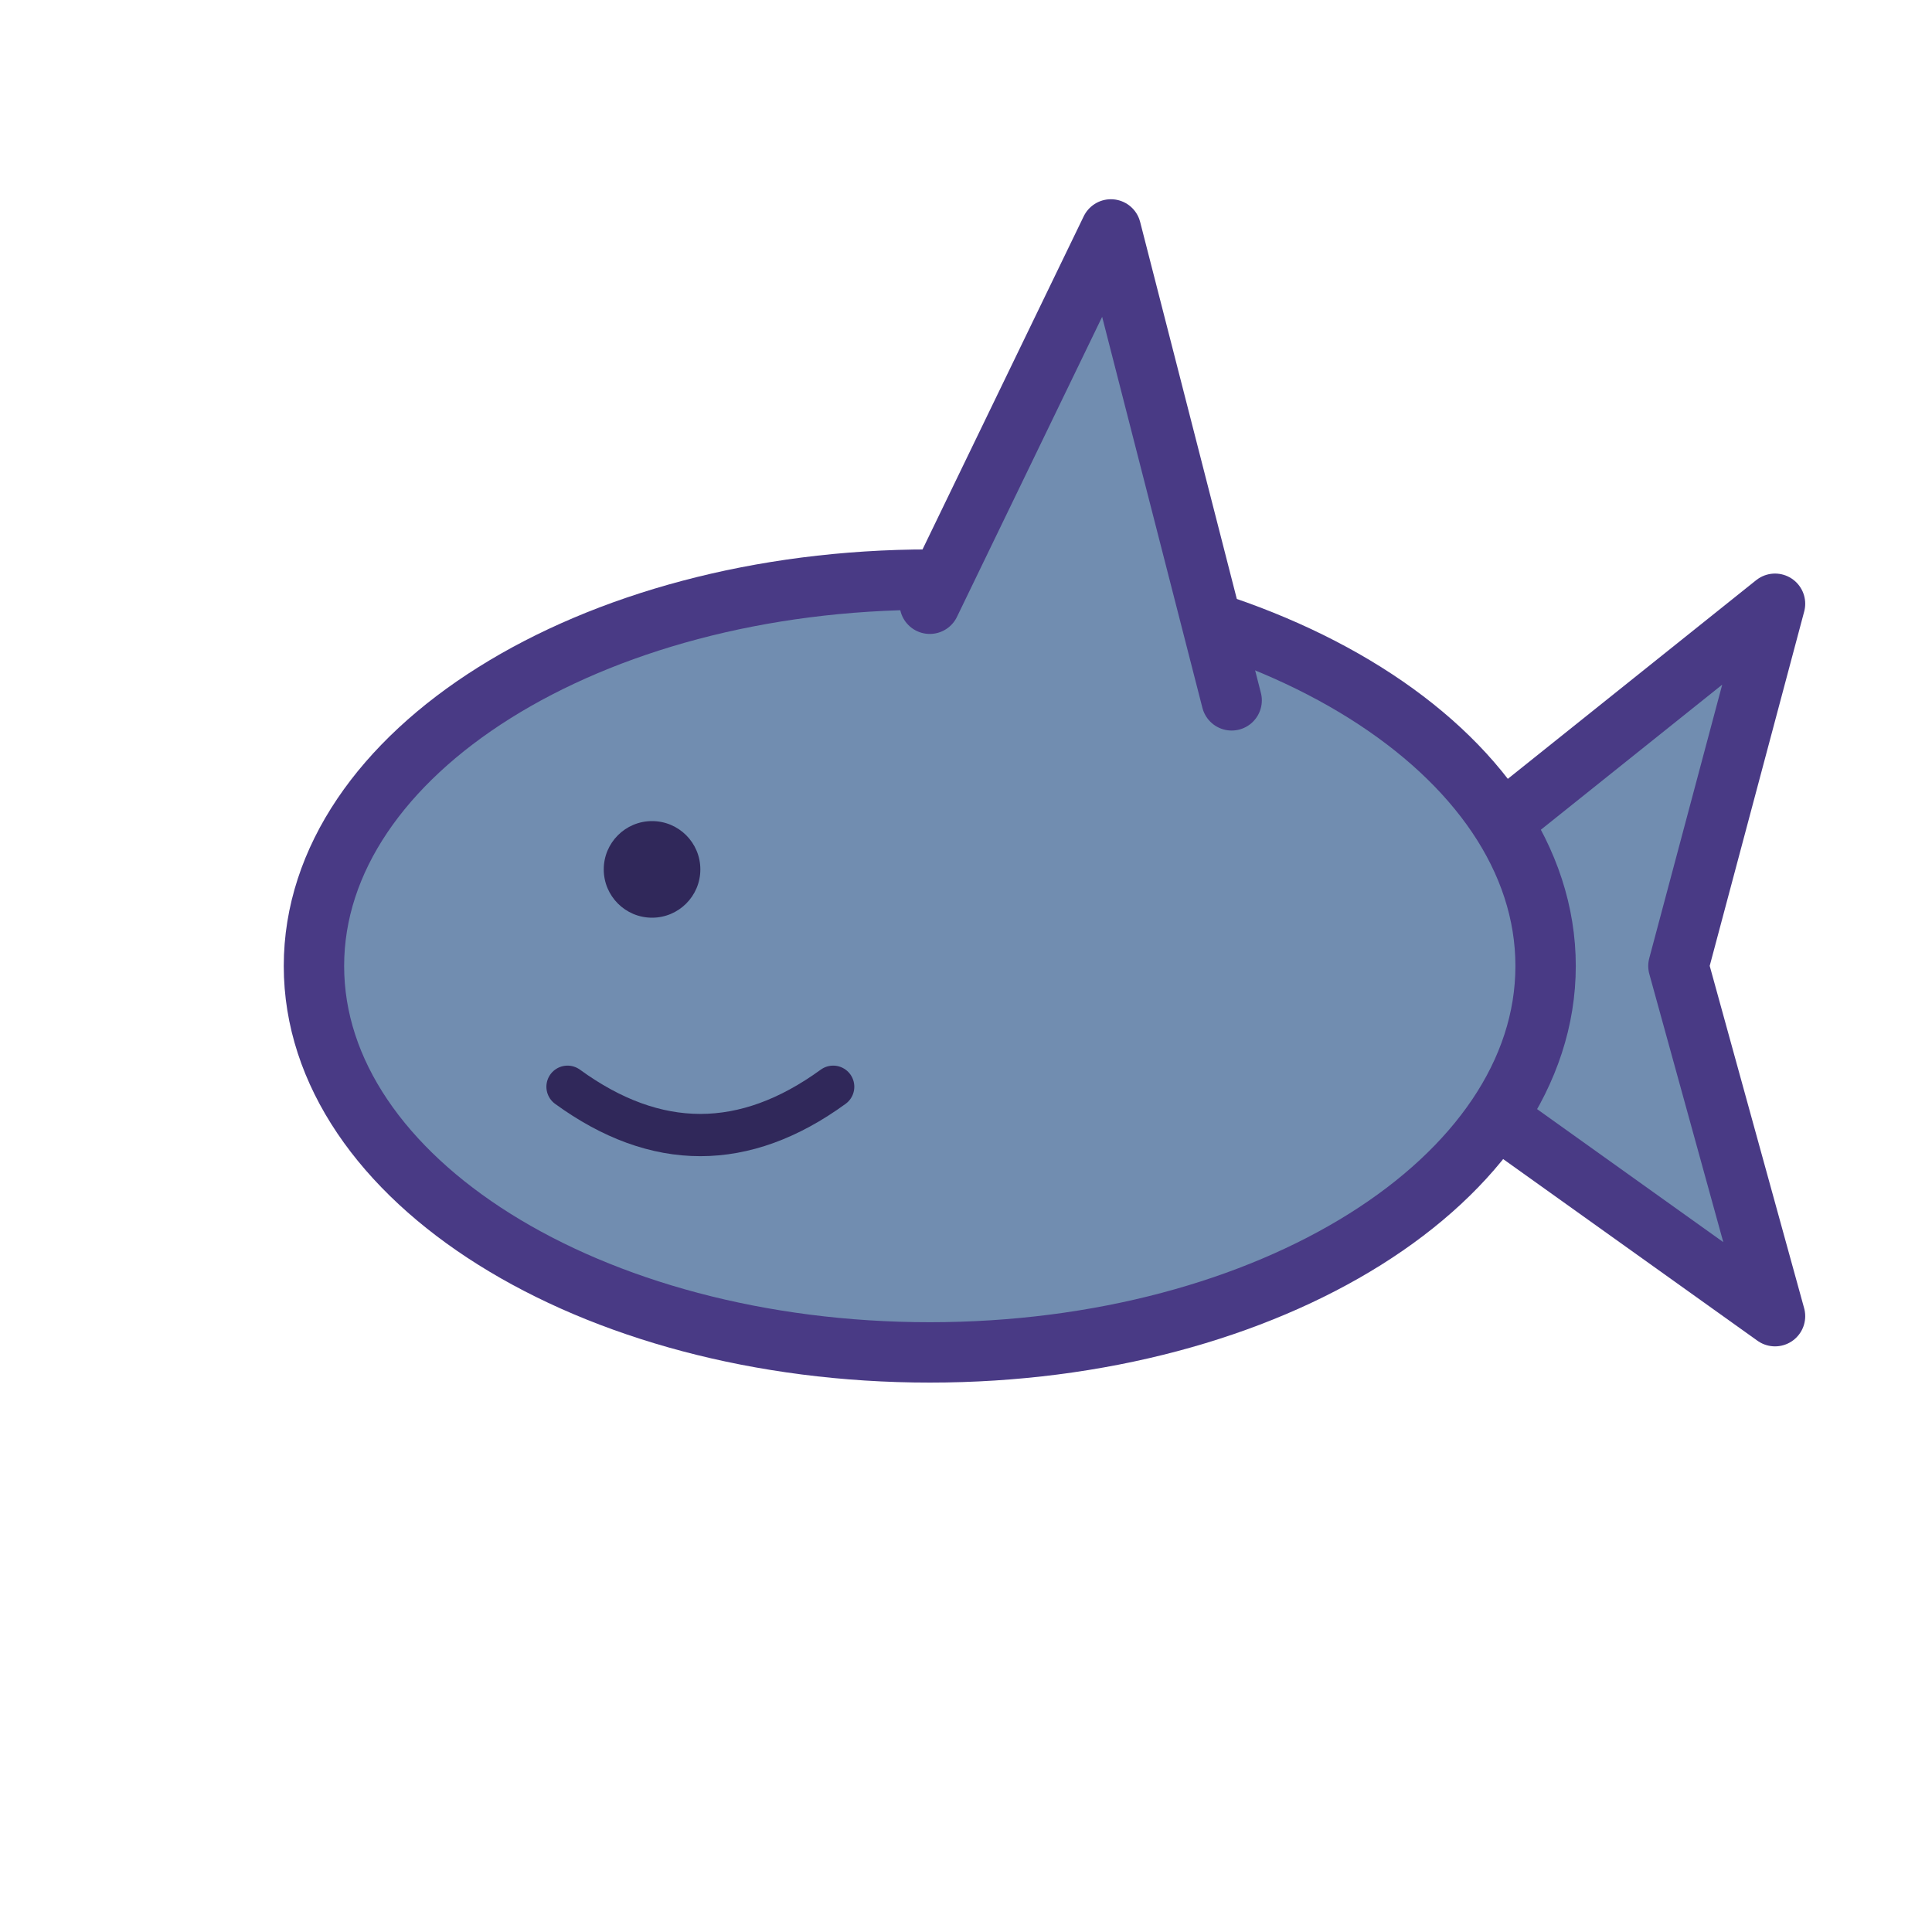
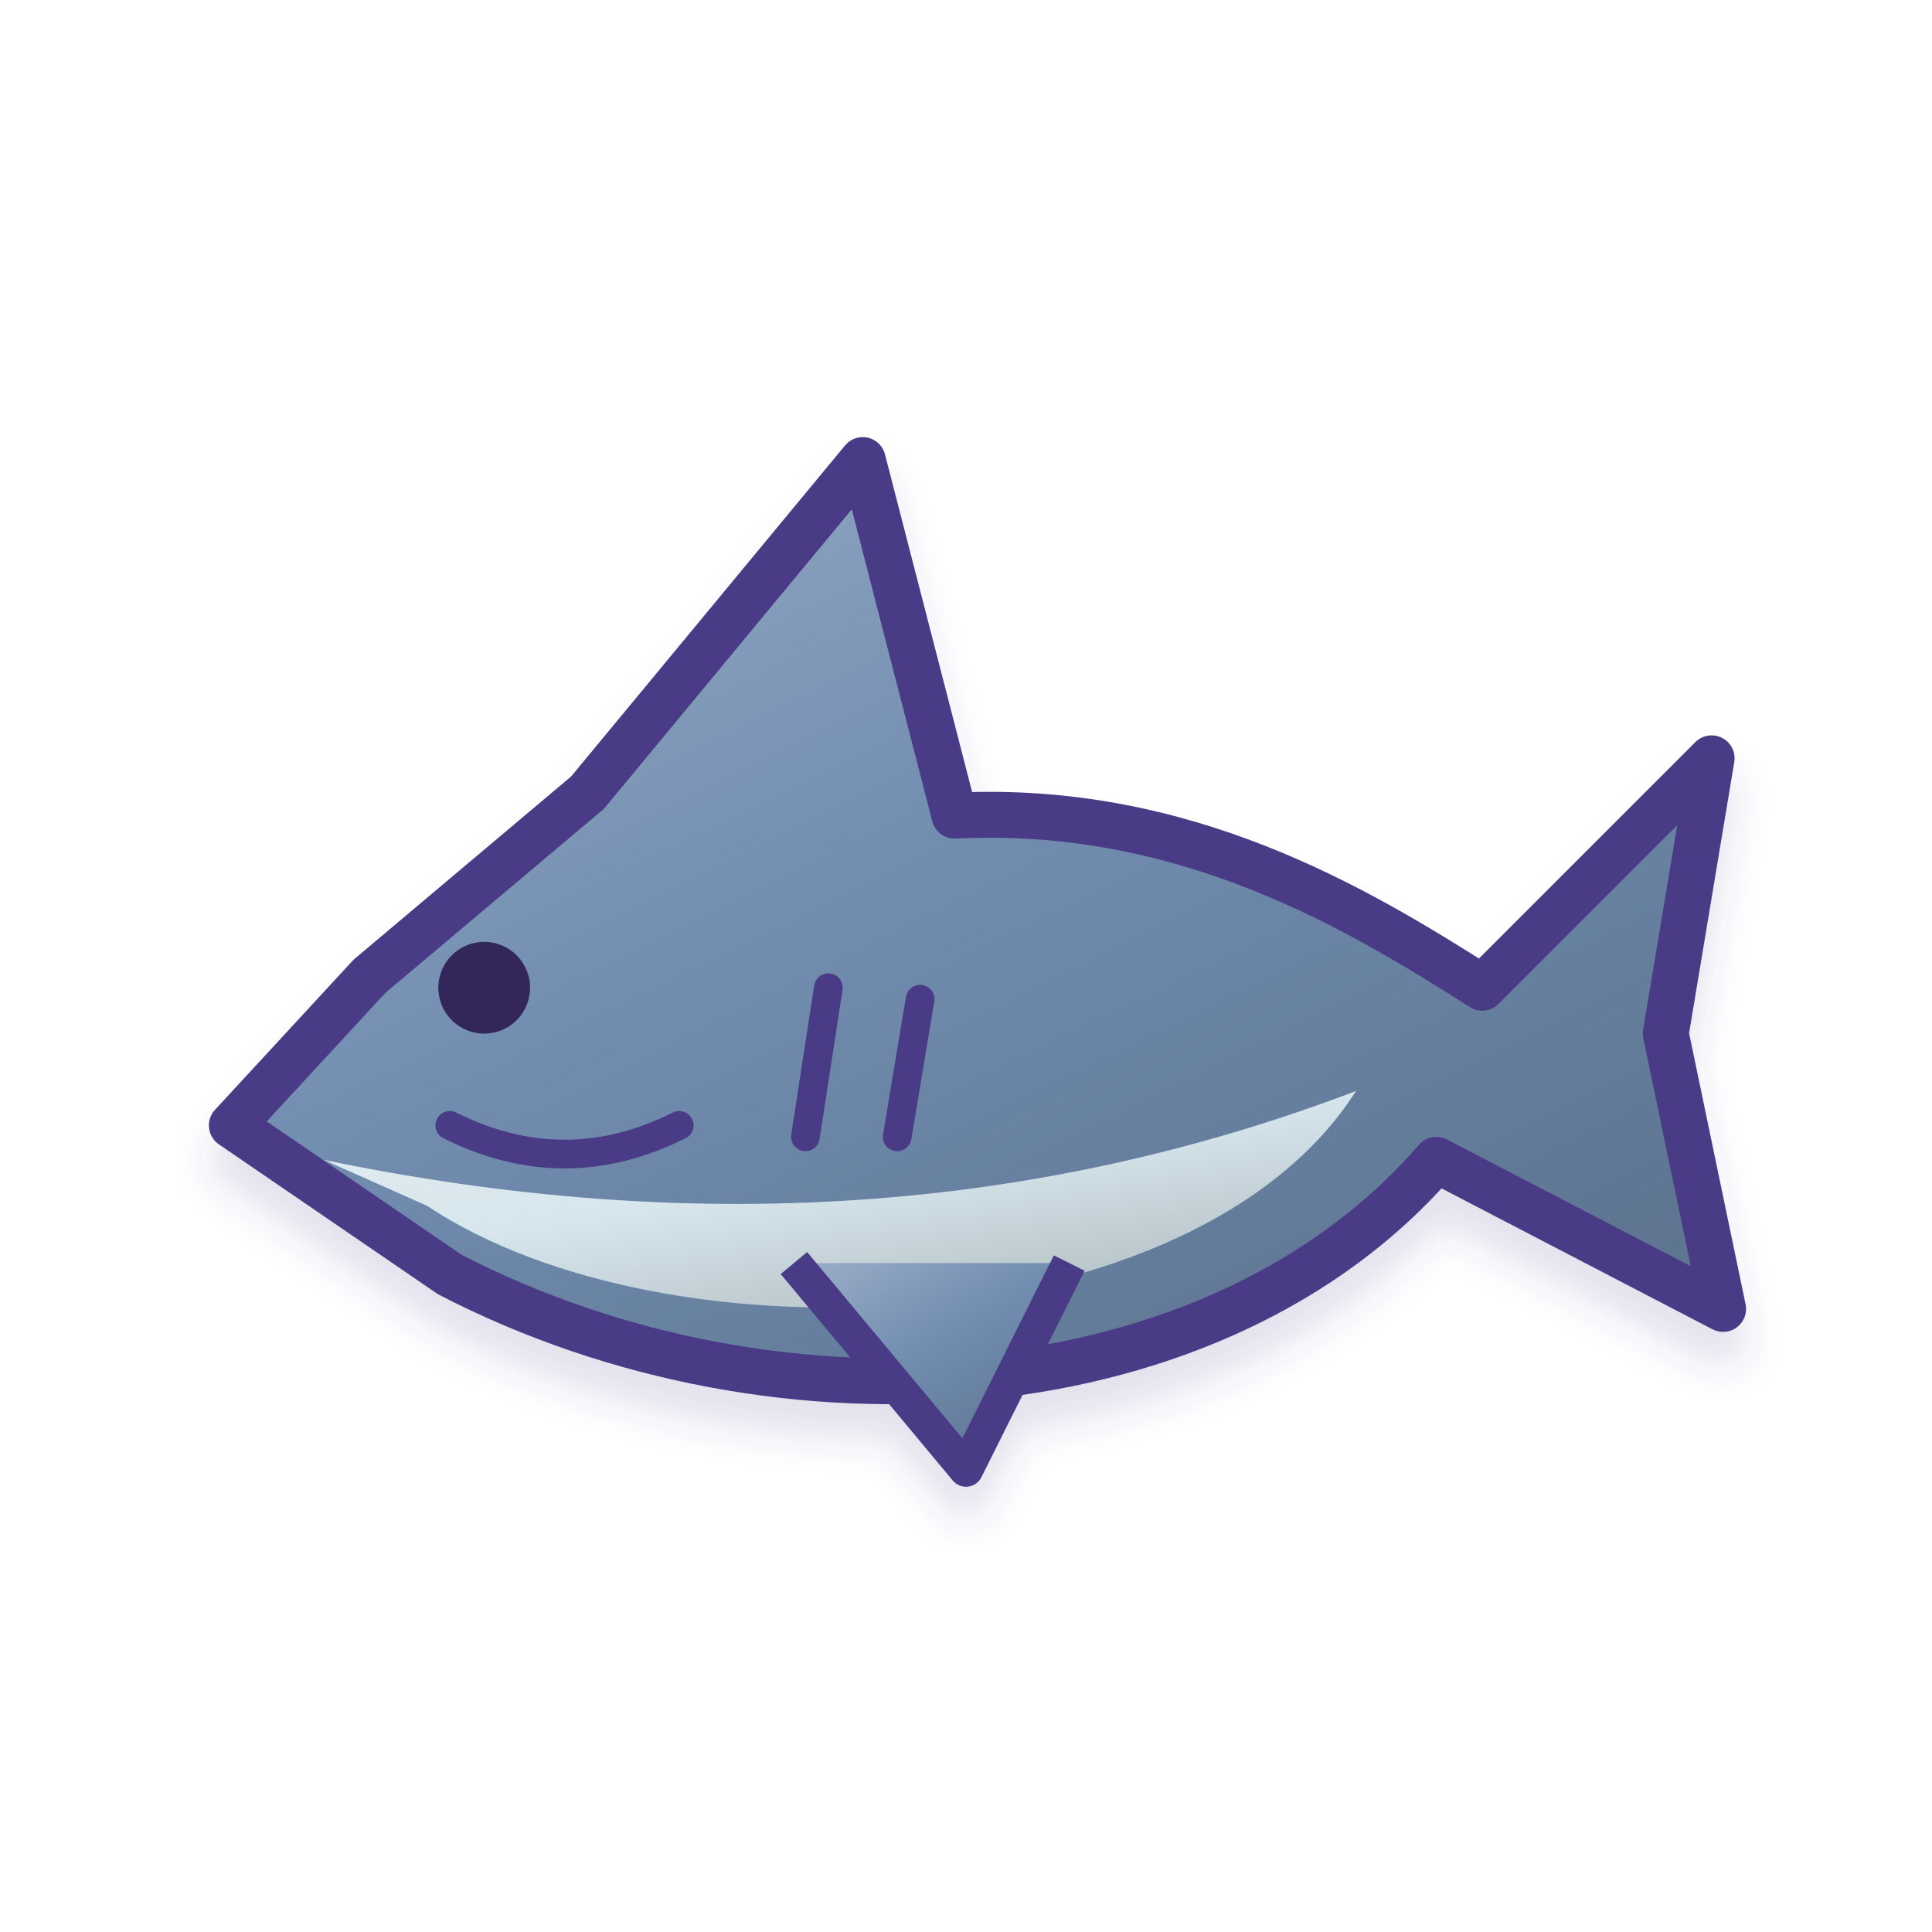
- <svg xmlns="http://www.w3.org/2000/svg" viewBox="0 0 160 160" role="img">
-   <path d="m112 78 35-28-8 30 8 29-35-25z" fill="#718db0" stroke="#493a85" stroke-width="5" stroke-linecap="round" stroke-linejoin="round" />
-   <ellipse cx="77" cy="80" rx="51" ry="32" fill="#718db0" stroke="#493a85" stroke-width="5" stroke-linecap="round" stroke-linejoin="round" />
-   <path d="m77 50 15-31 10 39" fill="#718db0" stroke="#493a85" stroke-width="5" stroke-linecap="round" stroke-linejoin="round" />
-   <circle cx="54" cy="72" r="4" fill="#30285a" />
-   <path d="M47 90q11 8 22 0" fill="none" stroke="#30285a" stroke-width="3.5" stroke-linecap="round" />
+ <svg xmlns="http://www.w3.org/2000/svg" viewBox="0 0 160 160" role="img" data-art-direction="soft-toy">
+   <defs>
+     <linearGradient id="material-0" x1="0" y1="0" x2=".8" y2="1">
+       <stop stop-color="#9cafc8" />
+       <stop offset=".48" stop-color="#718db0" />
+       <stop offset="1" stop-color="#5d7490" />
+     </linearGradient>
+     <linearGradient id="material-1" x1="0" y1="0" x2=".8" y2="1">
+       <stop stop-color="#e3eef2" />
+       <stop offset=".48" stop-color="#d7e6ed" />
+       <stop offset="1" stop-color="#b0bdc2" />
+     </linearGradient>
+     <filter id="soft-shadow" x="-15%" y="-15%" width="130%" height="140%" color-interpolation-filters="sRGB">
+       <feDropShadow dx="0" dy="3" stdDeviation="1.6" flood-color="#493a85" flood-opacity=".16" />
+     </filter>
+   </defs>
+   <g transform="translate(4 2) scale(.95)" filter="url(#soft-shadow)">
+     <path d="m47 67 24-29 8 31c20-1 35 8 46 15l20-20-4 24 5 24-25-13c-19 22-57 25-86 10L16 96l12-13z" fill="url(#material-0)" stroke="#493a85" stroke-width="4" stroke-linejoin="round" />
+     <path d="M24 99q48 10 90-6c-14 22-60 24-81 10z" fill="url(#material-1)" />
+     <path d="m65 108 15 18 9-18" fill="url(#material-0)" stroke="#493a85" stroke-width="3" stroke-linejoin="round" />
+     <circle cx="38" cy="84" r="4" fill="#30285a" />
+     <path d="M35 96q10 5 20 0m13-12-2 13m10-12-2 12" fill="none" stroke="#493a85" stroke-width="2.5" stroke-linecap="round" />
+   </g>
</svg>
